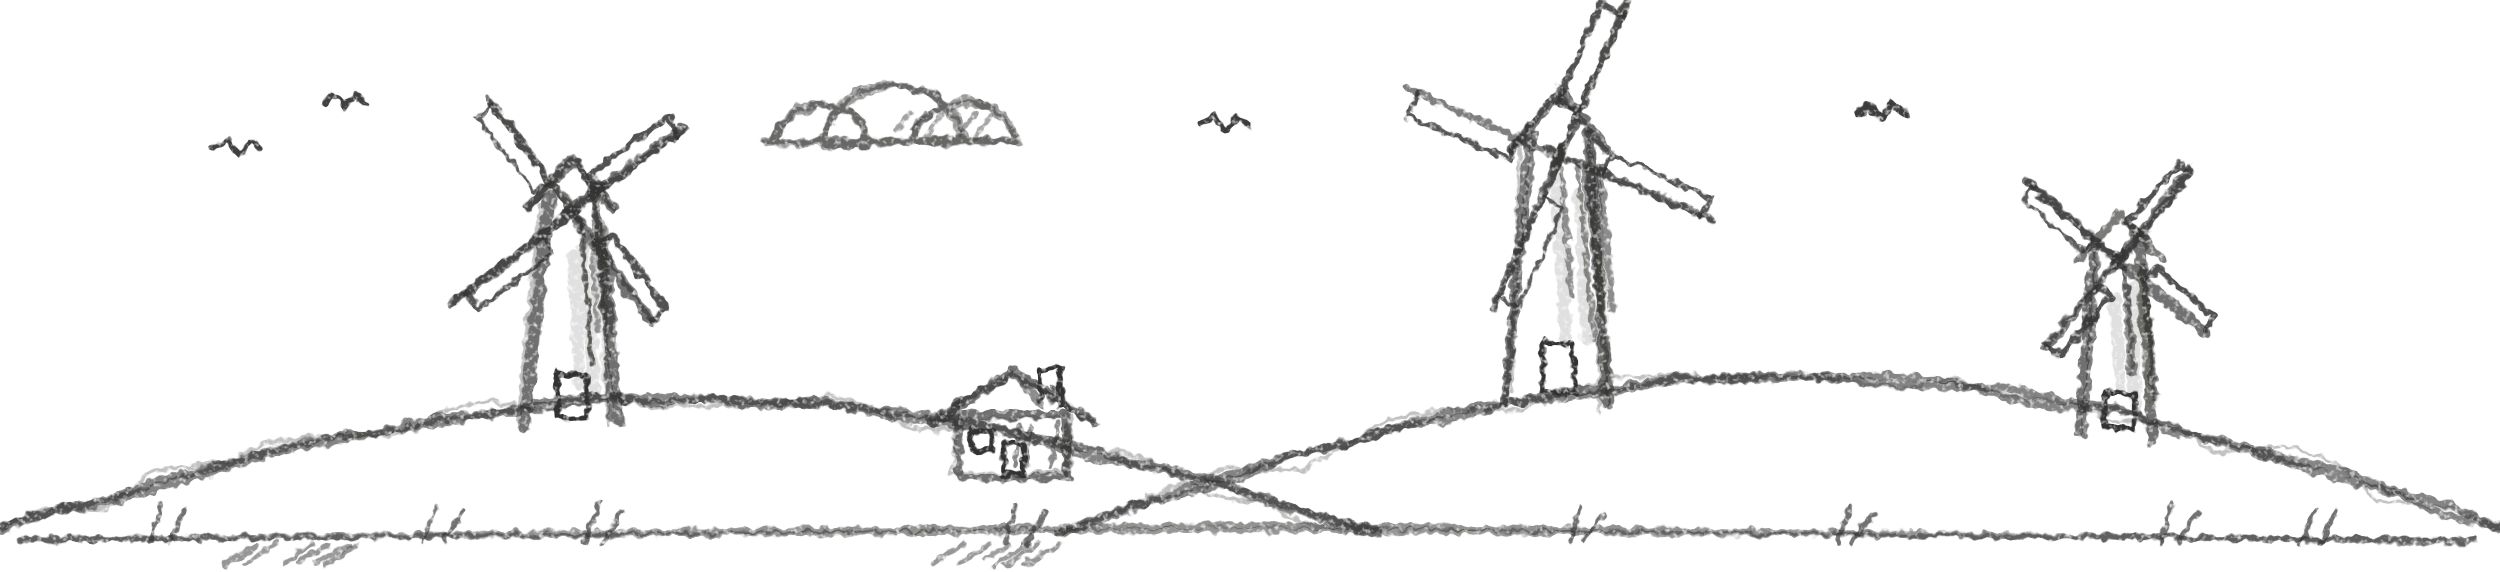
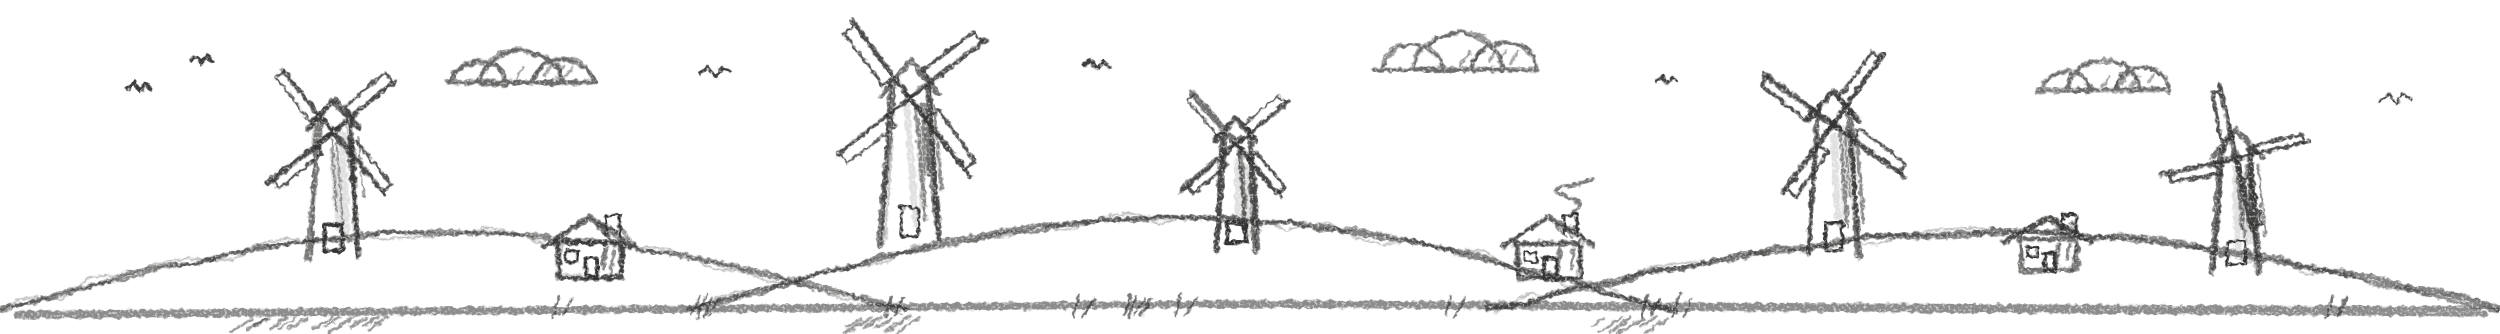
- <svg xmlns="http://www.w3.org/2000/svg" viewBox="0 0 420 96" width="420" height="96">
+ <svg xmlns="http://www.w3.org/2000/svg" viewBox="0 0 720 96" width="720" height="96">
  <defs>
    <filter id="pencil" x="-2%" y="-2%" width="104%" height="104%">
      <feTurbulence type="fractalNoise" baseFrequency="0.55" numOctaves="2" seed="219" result="tooth" />
      <feDisplacementMap in="SourceGraphic" in2="tooth" scale="1.7" xChannelSelector="R" yChannelSelector="G" result="line" />
      <feTurbulence type="fractalNoise" baseFrequency="1.15" numOctaves="2" seed="226" result="paper" />
      <feColorMatrix in="paper" type="matrix" values="0 0 0 0 0  0 0 0 0 0  0 0 0 0 0  -2.2 0 0 0 2.15" result="gaps" />
      <feComposite in="line" in2="gaps" operator="in" />
    </filter>
  </defs>
  <g fill="none" stroke="#333331" stroke-linecap="round" stroke-linejoin="round" filter="url(#pencil)">
-     <path d="M70.9 91.2L73.3 85.2" stroke-width="0.56" opacity="0.66" />
-     <path d="M-3.8 90.5L7.5 85.3L17.7 85.6L25.6 79.0L38.0 77.8L44.4 74.6L53.2 73.2L66.2 73.4L75.5 68.6L82.9 67.4L91.2 69.0L102.2 66.8L109.6 68.4L117.5 68.3L128.9 68.0L139.6 66.4L146.6 68.5L154.6 72.4L163.8 71.8L175.3 74.6L185.0 75.4L191.7 76.8L203.1 83.0L212.9 84.7L218.7 87.8L231.8 90.0M180.0 88.0L189.2 85.2L196.9 81.7L206.4 78.5L218.4 79.0L225.9 74.9L233.3 70.5L243.7 68.7L254.1 69.0L265.0 65.6L271.2 63.3L282.6 62.9L290.6 63.5L300.9 62.7L308.4 63.8L319.7 65.3L327.8 63.4L338.5 66.8L348.0 67.7L355.2 70.7L365.0 71.1L372.1 76.1L385.2 75.0L393.0 78.0L399.5 84.3L409.7 85.1L423.2 88.6M87.0 70.3L90.6 34.5M102.3 71.8L100.1 34.0M254.0 65.6L255.3 23.5M268.7 69.5L267.4 23.9M158.3 70.7L179.9 70.1L180.0 79.4L159.8 79.6L161.5 67.1" stroke-width="0.62" opacity="0.3" />
-     <path d="M155.4 18.9L153.3 21.6M158.6 19.0L155.6 22.8M166.4 19.3L163.7 23.3" stroke-width="0.66" opacity="0.44" />
-     <path d="M169.5 91.7L165.6 93.8" stroke-width="0.66" opacity="0.48" />
-     <path d="M97.8 37.9L99.6 61.5M99.4 37.2L100.3 55.4" stroke-width="0.66" opacity="0.53" />
-     <path d="M92.2 30.5L89.6 32.0L80.1 19.7L82.9 17.7M258.8 33.1L262.5 35.0L255.1 51.7L251.4 49.9M351.7 40.0L350.0 42.3L339.7 33.5L342.1 31.3" stroke-width="0.66" opacity="0.8" />
-     <path d="M266.1 90.6L269.7 86.3" stroke-width="0.68" opacity="0.68" />
-     <path d="M28.5 90.8L30.9 85.7M169.0 91.4L170.7 84.7M98.1 91.4L100.8 84.5M101.2 91.4L104.7 85.7M386.4 91.4L389.2 85.5" stroke-width="0.75" opacity="0.7" />
-     <path d="M152.8 19.1L150.8 21.8" stroke-width="0.79" opacity="0.46" />
-     <path d="M46.5 91.3L41.4 94.6M58.9 91.6L53.0 94.5M172.8 91.3L166.6 95.3" stroke-width="0.79" opacity="0.5" />
-     <path d="M174.8 64.8L176.7 67.4M177.3 65.2L180.4 68.9" stroke-width="0.79" opacity="0.54" />
-     <path d="M97.6 37.8L99.5 61.2M265.1 28.2L267.8 56.7" stroke-width="0.79" opacity="0.56" />
-     <path d="M177.7 71.1L176.5 78.5" stroke-width="0.79" opacity="0.58" />
-     <path d="M90.9 39.5L92.8 42.6L80.3 51.9L77.9 48.8M255.0 23.1L253.6 26.7L236.3 19.5L238.4 15.6M269.3 29.3L270.6 25.8L287.7 33.4L285.5 36.4" stroke-width="0.79" opacity="0.83" />
-     <path d="M25.4 91.0L27.0 84.7M363.1 90.9L364.9 84.8M74.7 90.7L77.7 85.6M263.8 90.9L265.5 84.9" stroke-width="0.83" opacity="0.7" />
-     <path d="M3.3 90.7L210.6 89.0L415.5 90.8" stroke-width="0.84" opacity="0.52" />
-     <path d="M163.9 19.1L161.1 22.5" stroke-width="0.88" opacity="0.47" />
-     <path d="M52.3 91.3L48.1 94.5M59.9 91.6L54.5 94.9" stroke-width="0.88" opacity="0.51" />
-     <path d="M172.1 64.7L175.0 68.1" stroke-width="0.88" opacity="0.55" />
-     <path d="M268.4 27.9L269.4 49.3M360.2 45.1L362.2 66.3M359.7 45.4L361.2 58.3" stroke-width="0.88" opacity="0.57" />
-     <path d="M171.3 71.6L170.5 78.2" stroke-width="0.88" opacity="0.59" />
-     <path d="M35.8 25.0L38.0 23.3L40.1 26.1L42.1 23.7L44.0 25.0M54.4 17.3L56.1 15.7L58.0 17.9L59.6 15.8L61.9 17.4" stroke-width="0.9" opacity="0.93" />
-     <path d="M93.4 62.7L98.6 63.0L98.6 70.0L93.8 70.2L93.5 62.5M259.5 57.5L264.2 57.6L264.5 66.1L259.2 65.8L259.2 57.3" stroke-width="0.9" opacity="1.07" />
-     <path d="M96.0 35.3L110.0 54.0M263.5 26.8L236.3 14.7M263.4 27.1L236.1 14.8M262.8 25.0L251.2 51.4M259.8 25.2L287.9 37.2M357.0 41.8L343.2 58.8" stroke-width="0.94" opacity="0.63" />
-     <path d="M308.7 91.3L310.9 84.7M311.1 91.0L314.7 86.3M172.2 91.4L175.5 86.2M366.1 91.1L369.0 86.2M390.0 91.1L392.5 86.0" stroke-width="0.94" opacity="0.7" />
-     <path d="M54.8 91.8L50.5 94.2M161.8 91.3L156.8 94.8M165.8 91.7L161.1 94.6M174.4 91.3L169.0 95.0M177.9 91.4L172.1 94.9" stroke-width="0.96" opacity="0.51" />
-     <path d="M101.5 37.6L103.2 56.1M262.4 28.3L264.0 49.6M266.2 28.4L268.7 52.4M357.0 45.0L358.6 62.5M360.0 45.0L361.8 66.9" stroke-width="0.96" opacity="0.57" />
-     <path d="M179.6 71.2L179.0 79.7" stroke-width="0.96" opacity="0.59" />
-     <path d="M101.3 31.4L99.2 29.2L112.3 19.6L114.0 22.7" stroke-width="0.96" opacity="0.85" />
-     <path d="M163.0 72.6L166.5 72.4L166.7 75.5L163.4 75.7L163.1 72.3" stroke-width="0.96" opacity="1.1" />
-     <path d="M201.7 20.9L204.1 19.3L205.7 22.0L207.9 19.5L209.9 21.4" stroke-width="1.0" opacity="0.95" />
-     <path d="M353.6 65.9L358.7 66.3L358.6 72.1L353.5 71.8L353.6 66.3M168.9 74.5L172.0 74.7L172.0 79.7L168.5 79.8L168.7 74.2M174.8 67.0L174.7 62.2L178.2 61.7L178.2 68.1" stroke-width="1.0" opacity="1.1" />
-     <path d="M3.1 90.7L209.2 88.2L415.7 91.0" stroke-width="1.01" opacity="0.54" />
-     <path d="M102.7 70.3L99.8 31.8M253.0 66.7L257.8 22.3M253.9 25.1L261.6 15.6L269.7 25.3M350.1 73.1L352.4 41.1M156.0 70.6L170.0 62.9L183.5 70.9" stroke-width="1.03" opacity="0.63" />
-     <path d="M43.1 91.8L37.4 94.9" stroke-width="1.09" opacity="0.51" />
-     <path d="M176.9 64.9L179.6 68.2" stroke-width="1.09" opacity="0.55" />
-     <path d="M101.1 37.5L101.9 53.9M269.0 28.1L270.9 52.1M357.0 44.9L357.9 62.3" stroke-width="1.09" opacity="0.57" />
-     <path d="M173.0 71.8L172.3 78.1" stroke-width="1.09" opacity="0.59" />
-     <path d="M99.6 40.8L103.0 39.6L111.7 51.7L109.6 53.8M265.3 18.6L261.7 17.2L269.0 0.5L272.4 2.5M359.4 39.1L357.2 37.6L366.2 27.5L367.8 29.0M352.4 48.1L354.6 49.7L346.1 59.8L343.8 57.7M360.2 47.4L362.2 45.0L372.0 53.1L370.7 55.2" stroke-width="1.09" opacity="0.85" />
-     <path d="M311.9 19.3L314.1 17.7L316.2 20.1L317.6 17.3L320.3 19.1" stroke-width="1.1" opacity="0.95" />
-     <path d="M130.2 24.1L130.0 24.1L131.4 21.1L133.8 19.0L138.2 17.4L142.6 18.9L144.8 20.4L145.9 24.5L138.0 24.5L139.8 19.5L143.6 15.2L149.7 14.1L156.4 15.7L160.6 19.3L162.2 23.4L153.2 24.0L154.3 20.9L157.9 18.3L162.2 16.4L166.4 18.3L169.4 21.0L171.0 24.4L169.6 23.6L128.2 23.8" stroke-width="1.12" opacity="0.5" />
-     <path d="M97.5 37.5L82.0 16.7M261.0 27.9L273.3 0.8M259.6 24.9L288.0 37.0M357.5 41.7L343.8 58.7" stroke-width="1.12" opacity="0.66" />
-     <path d="M130.5 23.6L130.1 23.5L131.5 20.9L134.1 18.0L138.1 17.6L141.8 18.1L145.1 21.1L145.5 24.5L138.1 24.1L139.8 19.2L144.5 15.9L150.2 14.1L156.2 15.5L159.9 19.3L161.6 23.6L153.7 23.4L154.1 20.5L158.2 18.3L161.9 17.4L167.0 18.0L169.9 20.7L170.4 23.9L170.3 23.7L128.4 24.2" stroke-width="1.24" opacity="0.5" />
-     <path d="M252.7 67.9L256.9 21.0M270.7 68.3L266.4 22.4M349.4 43.2L356.3 36.0L363.0 43.4M349.2 43.6L355.7 36.2L363.5 43.7" stroke-width="1.24" opacity="0.66" />
-     <path d="M-1.8 89.0L9.1 85.9L19.0 83.6L27.0 80.5L36.4 78.5L45.5 75.7L56.0 73.3L64.4 72.7L72.7 71.2L82.7 69.5L91.4 67.4L101.4 66.5L111.1 67.8L119.3 66.9L128.4 67.5L137.6 67.8L147.3 68.9L156.7 69.9L165.2 71.3L174.3 73.6L184.2 75.6L192.5 78.6L202.0 80.6L211.5 83.3L221.7 86.8L231.9 89.0M178.1 89.3L190.1 85.0L199.0 83.1L207.9 80.5L217.4 76.1L225.8 74.7L235.3 71.6L244.4 70.3L254.2 67.5L262.5 66.9L273.1 65.5L280.9 63.8L290.6 63.8L300.4 63.5L309.3 63.1L318.1 63.1L327.6 64.0L336.4 66.7L345.5 68.5L355.2 68.7L364.5 71.6L373.9 74.8L383.4 77.3L391.5 80.0L401.7 82.6L410.9 86.7L422.5 89.0" stroke-width="1.25" opacity="0.6" />
-     <path d="M95.1 36.2L114.9 21.7M262.6 24.8L250.8 51.9M355.6 44.4L368.4 28.4M356.7 44.6L340.3 30.4M158.7 69.5L178.9 69.5L179.5 80.2L161.1 80.3L161.1 67.6M158.7 70.0L179.1 69.7L179.0 80.2L161.1 80.3L160.6 67.5" stroke-width="1.25" opacity="0.68" />
-     <path d="M178.9 89.6L189.7 85.5L198.8 82.1L208.0 79.4L216.9 76.3L226.4 74.5L235.7 71.5L245.2 68.9L253.4 67.7L263.7 65.8L272.2 65.1L281.1 63.5L290.7 63.7L300.4 62.9L309.1 63.6L317.9 64.5L328.5 65.0L336.6 65.1L346.3 67.4L356.2 68.6L363.8 72.3L374.2 74.3L383.3 76.9L393.0 79.0L401.6 82.2L411.7 85.0L421.4 89.6" stroke-width="1.38" opacity="0.6" />
-     <path d="M88.8 34.8L95.9 26.6L102.8 35.0M97.7 37.4L82.4 17.1M97.1 35.0L76.1 50.7M95.4 35.7L109.6 54.4M261.3 28.1L273.3 0.5M349.1 72.9L351.8 40.4M361.9 73.2L358.9 40.3M361.4 74.2L360.1 40.5M356.9 44.6L341.0 30.7M355.0 43.1L370.7 56.3M355.3 43.1L371.0 55.8" stroke-width="1.38" opacity="0.68" />
-     <path d="M88.6 34.8L96.1 27.1L103.2 34.6M269.7 67.8L267.1 22.3M156.6 71.2L170.4 62.3L183.8 71.1" stroke-width="1.51" opacity="0.68" />
-     <path d="M-1.0 89.2L9.2 85.7L18.8 84.2L27.2 81.7L37.1 78.6L45.9 75.9L55.4 74.0L64.2 72.7L73.1 70.3L82.9 69.6L91.5 68.4L100.3 66.8L109.9 67.0L118.9 66.9L129.0 68.1L137.2 67.3L147.1 69.3L156.3 70.9L165.5 71.6L175.6 74.1L183.2 76.8L193.3 78.2L202.8 80.2L212.1 84.0L220.3 86.4L231.6 89.7" stroke-width="1.56" opacity="0.6" />
-     <path d="M95.1 35.9L114.4 21.7M97.2 34.9L76.8 50.5M355.3 44.4L368.1 28.3" stroke-width="1.56" opacity="0.68" />
-     <path d="M88.3 70.8L92.5 33.0M88.0 71.9L91.9 33.2M104.1 71.2L99.8 31.2M254.0 25.0L262.3 15.3L269.9 24.8" stroke-width="1.72" opacity="0.68" />
-     <path d="M100.9 37.5L101.9 62.8M97.9 41.2L99.9 65.8M96.4 42.9L97.4 64.6M268.0 29.9L269.7 62.4M265.2 32.5L266.6 57.2M261.3 28.1L263.1 57.3M359.3 45.4L361.6 67.0M358.3 48.3L358.8 68.5M355.3 50.1L356.3 65.1" stroke-width="2.0" opacity="0.15" />
+     <path d="M199.3 90.8L201.5 85.2M200.8 91.5L203.6 84.8M203.9 90.8L207.3 85.8" stroke-width="0.56" opacity="0.66" />
+     <path d="M-3.8 90.4L7.6 85.6L17.9 86.2L25.9 79.8L38.4 78.9L44.9 75.8L53.7 74.5L66.8 74.8L76.2 69.9L83.7 68.6L92.1 70.1L103.1 67.7L110.7 68.9L118.6 68.4L130.1 67.6L140.9 65.5L148.0 67.0L156.1 70.2L165.3 69.0L177.0 71.0L186.7 71.2L193.5 71.8L205.0 77.3L214.9 78.4L220.8 81.0L232.8 82.4L243.1 86.1L249.8 86.6L259.8 90.3M200.4 89.0L207.9 85.0L219.1 82.9L226.9 81.6L237.0 78.4L244.4 77.0L255.5 75.6L263.4 70.8L273.9 71.0L283.2 68.6L290.2 68.0L299.7 65.0L306.7 66.5L319.6 62.0L327.1 61.5L333.5 64.5L343.5 62.2L354.8 62.3L363.4 63.5L370.3 66.3L382.0 64.1L391.5 68.9L398.2 70.5L408.3 69.3L414.8 71.6L427.7 72.2L433.9 77.1L445.9 79.5L452.5 83.2L462.1 81.9L469.0 86.1L483.3 90.1M430.4 90.0L439.9 84.7L446.3 85.1L456.0 81.1L465.7 81.6L475.0 76.9L486.3 75.3L494.8 75.4L502.0 74.0L510.9 70.7L520.2 72.8L529.2 68.7L540.2 70.6L546.8 68.2L556.0 66.3L567.5 65.6L576.8 66.2L584.4 68.8L593.4 68.3L602.6 68.7L611.0 67.1L618.4 69.6L630.2 71.1L639.3 72.9L647.7 75.3L657.0 74.7L663.8 78.9L674.2 77.4L683.3 82.2L691.5 83.6L702.4 84.8L709.8 84.8L720.2 89.5M90.1 74.7L90.3 34.4M103.0 73.8L99.6 34.4M255.2 68.5L257.8 25.5M269.8 68.3L266.5 22.1M520.6 71.6L523.7 31.8M535.3 75.2L533.6 33.8M159.1 71.0L179.8 69.1L178.0 79.6L161.1 78.9L161.9 70.0M435.5 70.9L456.0 69.3L453.8 80.1L437.0 80.8L436.2 70.2M581.5 68.6L597.7 69.7L597.5 76.8L583.0 77.6L581.5 67.1" stroke-width="0.62" opacity="0.3" />
+     <path d="M150.8 19.0L148.4 23.4M155.3 19.4L153.5 22.1M437.3 14.7L434.9 18.5M610.9 21.3L609.2 25.1M620.4 21.4L618.6 24.0" stroke-width="0.66" opacity="0.44" />
+     <path d="M462.1 91.6L458.3 93.9M85.2 91.5L80.2 94.7" stroke-width="0.66" opacity="0.48" />
+     <path d="M175.5 65.1L178.3 67.3M178.2 64.7L181.2 68.8M450.2 64.9L452.8 68.2" stroke-width="0.66" opacity="0.52" />
+     <path d="M95.5 39.3L96.9 60.6M96.8 39.6L98.7 63.8M103.2 39.5L104.8 56.4M530.0 38.0L532.4 63.6M529.7 37.4L531.9 65.6M531.3 38.1L532.8 56.6M647.5 47.0L649.2 68.2" stroke-width="0.66" opacity="0.53" />
+     <path d="M449.6 71.9L448.6 80.3M593.2 70.4L592.3 76.7" stroke-width="0.66" opacity="0.55" />
+     <path d="M91.8 32.8L89.2 35.0L79.6 22.2L81.8 20.4M255.6 32.5L258.2 36.2L243.9 47.1L241.7 44.3M359.9 37.9L358.4 35.8L368.2 27.6L370.5 29.2M352.7 37.5L350.7 39.0L341.9 28.8L344.0 27.0" stroke-width="0.66" opacity="0.8" />
+     <path d="M439.3 72.6L442.5 72.7L442.7 75.5L439.2 75.3L439.1 72.3" stroke-width="0.66" opacity="1.03" />
+     <path d="M338.6 91.2L340.0 84.6M341.0 90.9L344.8 85.7M159.3 91.3L161.0 85.4M162.2 90.7L165.0 85.6M326.6 90.6L329.8 86.1" stroke-width="0.68" opacity="0.68" />
+     <path d="M325.0 91.3L327.1 85.0M202.8 91.3L205.0 85.8M416.4 90.7L417.8 84.8M323.9 90.7L325.7 84.9M481.8 90.9L483.7 84.5M484.9 91.4L487.2 86.1M309.2 91.2L310.7 84.5" stroke-width="0.75" opacity="0.7" />
+     <path d="M685.1 29.3L688.2 27.1L690.1 30.1L692.1 26.9L694.4 28.8" stroke-width="0.75" opacity="0.89" />
+     <path d="M259.2 59.6L264.4 59.8L264.5 67.9L259.7 68.1L259.5 59.4" stroke-width="0.75" opacity="1.03" />
+     <path d="M158.8 19.0L156.8 21.9M162.3 18.9L160.4 22.3M164.9 19.5L162.7 22.2M607.7 21.9L605.6 24.7" stroke-width="0.79" opacity="0.46" />
+     <path d="M467.1 91.4L460.7 95.6M480.4 91.7L473.7 95.9M248.2 91.9L243.8 94.2M264.7 91.4L258.1 96.1M76.5 91.9L71.0 94.9M88.4 91.8L83.3 94.6" stroke-width="0.79" opacity="0.5" />
+     <path d="M172.2 65.3L175.9 68.8M448.4 65.2L450.9 68.2" stroke-width="0.79" opacity="0.54" />
+     <path d="M265.3 30.0L267.6 50.4M265.3 30.1L266.5 50.4M356.7 43.1L358.6 65.2M359.7 42.9L361.0 63.7M650.4 47.5L652.4 68.0" stroke-width="0.79" opacity="0.56" />
+     <path d="M174.1 71.5L173.3 76.2M176.8 71.9L175.8 80.2" stroke-width="0.79" opacity="0.58" />
+     <path d="M101.0 33.3L99.4 30.7L111.0 20.9L113.0 23.5M91.1 42.0L92.6 44.2L80.5 54.3L78.4 52.1M100.6 42.6L102.6 40.6L112.8 53.3L110.4 55.1M533.6 40.3L535.6 37.1L548.8 47.0L546.9 50.1" stroke-width="0.79" opacity="0.83" />
+     <path d="M257.6 90.8L260.1 85.9M328.5 91.2L331.2 86.2M673.3 91.1L675.7 85.7M419.0 91.4L421.9 85.8M475.6 90.5L478.3 86.3M312.0 91.1L315.1 86.1" stroke-width="0.83" opacity="0.7" />
+     <path d="M398.1 20.0L398.3 19.8L399.5 16.8L402.6 13.7L406.2 12.5L410.9 14.1L414.7 17.0L415.4 19.5L407.2 19.9L408.8 14.8L414.0 10.9L420.1 8.9L426.3 11.3L431.7 15.1L432.9 19.4L423.0 20.4L425.3 16.6L428.4 13.2L432.7 12.4L438.3 12.8L441.7 15.8L442.6 19.6L441.5 20.4L395.4 20.2M588.2 25.4L588.4 26.0L589.2 23.4L591.0 21.4L595.8 20.8L599.1 21.2L600.9 23.4L602.3 26.5L595.4 26.2L596.7 21.3L600.5 18.5L606.1 16.8L611.8 18.6L615.1 21.5L616.8 26.2L609.3 25.4L610.1 23.1L612.7 20.6L616.6 19.3L620.2 20.1L623.9 22.5L624.7 25.8L623.4 25.5L586.4 25.8" stroke-width="0.84" opacity="0.47" />
+     <path d="M423.4 15.1L420.6 18.8M430.5 14.7L429.1 17.4M433.6 14.9L431.4 17.6" stroke-width="0.88" opacity="0.47" />
+     <path d="M95.6 91.4L90.3 94.7M97.7 91.4L93.6 94.2M108.9 91.3L104.9 93.8M473.6 91.6L466.1 95.8M253.8 91.5L248.8 94.3M256.9 91.9L251.9 94.4M72.6 91.7L66.5 95.6M77.3 91.8L73.3 93.8" stroke-width="0.88" opacity="0.51" />
+     <path d="M452.0 65.3L454.9 67.9M453.2 65.2L455.6 67.7M591.4 64.5L594.2 67.3" stroke-width="0.88" opacity="0.55" />
+     <path d="M357.0 43.1L358.5 64.1M357.5 42.8L358.8 59.6M360.8 43.1L362.5 66.1M647.1 47.5L649.2 70.4" stroke-width="0.88" opacity="0.57" />
+     <path d="M179.8 71.2L179.0 77.7M449.0 71.2L448.5 77.3M453.1 71.7L452.6 77.7" stroke-width="0.88" opacity="0.59" />
+     <path d="M257.6 22.1L254.3 24.5L243.1 9.8L245.8 7.4M352.1 45.4L353.4 47.5L343.9 55.7L342.0 53.7M359.6 45.9L361.5 43.9L370.0 53.6L368.2 55.9M645.7 51.5L648.0 50.8L651.4 64.6L648.2 65.2" stroke-width="0.88" opacity="0.85" />
+     <path d="M163.3 72.2L166.3 72.3L166.3 75.3L163.0 75.5L162.9 72.7M583.9 71.2L586.9 71.4L586.5 73.9L583.8 73.8L584.2 71.2" stroke-width="0.88" opacity="1.1" />
+     <path d="M476.8 23.2L478.8 22.0L479.9 24.0L481.6 22.3L483.1 23.1" stroke-width="0.9" opacity="0.93" />
+     <path d="M641.4 69.7L646.7 69.4L646.7 75.8L641.5 76.2L641.3 69.8M174.6 67.2L174.5 62.2L178.6 61.8L178.6 68.2M450.3 66.9L450.4 62.2L454.2 61.7L454.3 68.0M594.0 66.5L594.0 61.7L597.8 61.8L597.9 67.3" stroke-width="0.9" opacity="1.07" />
+     <path d="M-2.2 90.2L9.6 86.7L18.4 83.9L28.0 81.8L37.0 80.1L46.0 77.2L55.8 75.8L64.5 73.8L73.4 71.2L83.1 70.3L92.1 69.0L102.3 69.0L110.6 66.8L120.6 67.3L129.9 67.5L139.2 66.7L149.4 67.7L157.1 68.9L167.3 68.9L176.8 69.6L186.3 72.3L194.5 73.6L204.7 75.6L213.3 77.6L222.7 80.0L232.9 81.5L241.7 83.6L250.2 87.3L261.7 89.0" stroke-width="0.94" opacity="0.56" />
+     <path d="M94.4 39.2L114.2 23.0M96.5 38.8L81.2 19.6M261.1 29.1L283.9 11.6M263.6 27.0L240.9 44.9M354.5 42.9L370.9 28.9M527.2 35.4L548.3 50.6M642.8 46.1L665.1 40.5M644.6 46.8L639.3 24.5M645.1 45.5L622.2 50.0M435.8 70.0L454.8 69.6L455.5 80.0L437.2 79.5L436.6 69.6" stroke-width="0.94" opacity="0.63" />
+     <path d="M255.0 91.3L256.8 85.4M670.0 91.2L672.1 85.2M472.8 91.4L474.4 85.1" stroke-width="0.94" opacity="0.7" />
+     <path d="M612.7 21.4L610.8 24.3" stroke-width="0.96" opacity="0.47" />
+     <path d="M105.4 91.7L101.1 93.9M111.2 91.4L106.4 94.8M476.6 91.5L472.5 94.0" stroke-width="0.96" opacity="0.51" />
+     <path d="M172.6 64.7L176.3 68.9M592.3 64.3L594.9 67.5M596.8 64.2L598.9 67.2" stroke-width="0.96" opacity="0.55" />
+     <path d="M100.2 39.6L102.1 64.0M269.1 30.1L271.2 54.4M532.9 37.7L534.4 56.5M645.1 47.4L646.3 67.9" stroke-width="0.96" opacity="0.57" />
+     <path d="M174.7 71.6L173.9 77.7M597.9 70.7L596.7 78.5" stroke-width="0.96" opacity="0.59" />
+     <path d="M267.9 23.1L265.7 20.3L280.4 9.2L282.7 12.1M266.8 33.9L270.2 31.6L280.8 46.5L278.2 48.5M532.5 30.3L529.6 28.3L539.2 14.8L541.6 16.9M523.8 41.9L526.6 43.7L517.2 56.6L514.1 54.7" stroke-width="0.96" opacity="0.85" />
+     <path d="M201.5 21.3L203.7 19.2L206.0 21.9L208.3 19.3L210.5 20.8M311.9 18.9L314.2 17.3L316.0 19.9L317.6 17.7L319.8 19.3" stroke-width="1.0" opacity="0.95" />
+     <path d="M525.6 64.1L530.6 64.2L530.3 71.9L525.8 72.0L525.8 64.6M444.5 74.3L448.2 74.7L448.1 80.3L444.5 80.2L444.7 74.7" stroke-width="1.0" opacity="1.1" />
+     <path d="M254.1 70.6L256.3 24.0M270.3 68.5L267.6 24.7M349.5 40.7L356.0 33.8L362.1 40.3M521.0 72.6L523.1 31.8M535.9 74.1L531.8 31.8M637.6 77.6L640.4 41.7M156.3 71.3L169.7 62.1L182.6 70.3M432.5 70.9L445.6 62.9L459.3 70.3" stroke-width="1.03" opacity="0.63" />
+     <path d="M426.5 14.5L424.2 18.1M616.0 22.0L613.6 24.9" stroke-width="1.09" opacity="0.47" />
+     <path d="M101.8 91.2L94.9 95.7M469.6 91.5L463.7 95.7M250.9 91.6L243.6 95.7M262.0 91.1L255.0 95.5M82.3 91.5L77.8 94.7" stroke-width="1.09" opacity="0.51" />
+     <path d="M596.2 64.2L598.5 66.9" stroke-width="1.09" opacity="0.55" />
+     <path d="M100.8 39.5L101.8 55.9M263.7 30.2L266.6 63.3M266.2 30.2L269.3 63.7M534.6 37.6L536.6 63.7M644.2 47.6L645.8 66.0" stroke-width="1.09" opacity="0.57" />
+     <path d="M455.5 71.3L455.3 77.1M592.6 70.6L592.0 76.3M596.1 70.5L595.4 74.4" stroke-width="1.09" opacity="0.59" />
+     <path d="M452.8 61.1L454.5 60.0L454.9 58.2L451.6 56.8L447.9 55.3L449.0 54.0L454.5 53.0L458.3 51.7" stroke-width="1.09" opacity="0.65" />
+     <path d="M522.0 31.4L520.3 34.7L507.2 24.5L508.9 22.1M649.6 44.3L649.2 41.8L662.9 38.8L663.4 41.1M643.0 39.8L639.7 40.5L637.2 26.5L639.4 26.4M637.9 46.8L639.2 50.1L625.3 52.4L624.7 49.6" stroke-width="1.09" opacity="0.85" />
+     <path d="M55.0 17.2L56.3 16.3L58.1 18.1L59.5 15.9L61.4 17.6" stroke-width="1.1" opacity="0.95" />
+     <path d="M168.5 74.3L171.9 74.3L172.2 80.0L168.7 79.7L168.6 74.7M588.6 73.0L591.7 73.0L592.0 78.1L588.9 77.8L588.9 72.9" stroke-width="1.1" opacity="1.1" />
+     <path d="M130.2 24.1L129.9 23.4L131.4 20.6L134.1 19.0L137.8 17.2L142.1 18.1L145.2 21.3L146.0 24.5L137.5 23.6L140.1 19.2L144.3 16.1L149.7 13.8L156.1 16.2L160.7 19.2L162.2 23.9L153.4 23.7L154.9 21.1L157.0 17.4L161.5 16.9L166.0 18.3L170.0 20.6L171.4 23.4L170.4 23.5L128.8 24.1M588.3 26.5L587.5 25.9L588.6 23.6L591.8 21.1L595.7 20.2L599.2 21.5L600.8 23.4L602.4 25.8L595.2 25.8L596.8 21.9L600.8 18.1L605.9 17.8L611.8 18.4L615.0 22.0L616.5 25.9L609.2 26.5L610.3 23.0L613.4 19.9L616.7 19.2L620.7 20.0L623.6 22.7L624.7 26.6L623.9 25.7L586.7 26.4" stroke-width="1.12" opacity="0.5" />
+     <path d="M-1.0 88.9L9.3 87.2L17.7 84.9L27.8 82.1L36.5 78.8L46.6 76.4L56.4 76.0L64.7 73.3L73.9 71.9L83.2 70.1L93.0 69.0L102.4 67.7L111.0 66.8L120.2 66.8L130.2 66.5L138.6 67.3L148.1 67.3L157.8 68.0L168.0 69.8L177.1 70.0L185.4 72.4L195.5 72.9L204.3 75.0L212.9 76.9L222.3 78.9L232.8 82.6L241.3 84.4L249.8 86.0L260.8 89.0M198.4 89.3L209.4 85.8L218.8 84.6L227.4 80.9L235.3 78.9L244.9 77.2L253.3 73.4L263.8 72.4L272.4 70.4L281.2 69.1L289.5 67.0L298.8 66.6L307.6 64.1L317.3 63.6L327.0 62.8L336.3 62.4L343.9 63.1L352.9 62.4L362.6 63.9L371.1 63.9L380.5 66.2L390.4 66.0L399.6 67.9L408.0 69.5L417.1 72.2L425.9 74.6L434.1 76.6L443.8 79.6L453.0 81.2L461.4 84.4L470.9 86.1L482.8 89.2M428.4 89.2L439.6 87.3L448.1 84.5L457.1 81.8L465.8 80.5L476.1 78.0L484.5 77.2L494.1 74.7L502.0 72.9L510.7 72.9L520.9 71.5L529.3 70.4L538.9 67.8L547.2 67.7L557.6 67.5L566.0 66.9L575.4 67.4L584.0 66.6L593.7 67.4L602.2 68.0L610.6 68.8L620.2 69.7L630.1 71.2L637.9 71.3L647.3 72.8L656.3 74.3L666.1 77.4L674.8 78.9L683.4 81.5L692.9 83.2L701.2 85.2L710.4 87.7L721.9 89.9" stroke-width="1.12" opacity="0.58" />
+     <path d="M94.7 36.2L111.0 55.9M262.8 29.2L245.4 6.1M263.9 26.7L241.2 44.4M358.0 40.1L340.1 55.1M355.3 40.7L368.7 56.5M528.5 34.8L513.5 55.7M643.2 45.7L664.9 40.7M581.3 68.8L598.3 68.6L598.1 77.5L582.2 77.8L581.8 67.5M581.7 68.9L598.1 69.1L598.4 77.6L582.0 78.3L582.1 67.5" stroke-width="1.12" opacity="0.66" />
+     <path d="M397.7 20.0L398.0 20.4L399.1 16.0L402.0 13.4L406.8 12.8L411.4 13.6L414.3 16.2L416.0 20.1L406.8 19.5L408.4 14.6L413.3 11.2L420.5 8.9L427.0 10.5L431.2 14.9L432.8 20.1L423.5 19.7L425.3 15.6L427.9 13.7L433.7 12.1L438.0 12.9L441.7 16.5L442.7 19.6L442.4 19.9L395.6 20.1" stroke-width="1.24" opacity="0.5" />
+     <path d="M89.4 74.9L91.3 34.7M88.2 74.6L92.7 34.8M103.0 73.5L101.0 33.4M362.4 72.0L360.4 39.4M520.7 73.3L523.9 31.0M534.8 73.5L533.0 32.2M156.8 71.0L169.7 62.9L182.4 70.7M432.7 71.2L445.8 62.1L459.0 70.9M577.0 70.0L589.7 62.7L602.3 69.7" stroke-width="1.24" opacity="0.66" />
+     <path d="M96.3 38.7L81.1 19.9M97.3 37.0L76.9 52.7M94.4 36.4L110.8 56.0M260.9 27.0L279.4 50.8M355.0 42.5L371.1 29.2M355.5 40.9L369.0 56.9M526.3 38.1L542.4 15.9M529.7 36.9L508.1 21.1M158.9 69.7L179.4 70.3L178.8 80.0L161.3 80.2L160.6 68.8M436.2 70.4L454.8 70.3L455.3 80.2L437.3 80.0L437.3 69.5" stroke-width="1.25" opacity="0.68" />
+     <path d="M36.7 25.5L38.6 23.7L40.2 26.2L41.8 23.9L43.3 25.4" stroke-width="1.25" opacity="0.95" />
+     <path d="M93.4 64.7L98.4 64.8L98.8 72.2L93.5 72.2L93.4 64.7M353.4 64.0L358.5 64.2L358.8 69.8L353.3 69.7L353.7 63.9" stroke-width="1.25" opacity="1.1" />
+     <path d="M198.2 88.7L209.5 86.7L217.3 83.5L226.8 82.1L236.9 78.2L244.9 77.0L253.7 74.5L263.1 72.0L271.4 69.4L280.4 68.2L290.8 66.2L299.0 64.9L309.1 64.7L318.3 63.1L326.8 63.5L335.8 62.5L345.0 62.6L353.9 63.3L363.4 64.5L372.0 64.0L380.0 65.2L389.4 67.0L398.7 68.7L407.8 69.7L416.8 71.9L425.6 73.3L435.2 77.0L444.7 78.6L453.1 80.8L461.9 84.2L471.7 86.8L482.6 90.0" stroke-width="1.38" opacity="0.6" />
+     <path d="M103.2 73.8L100.9 34.4M88.8 37.0L95.6 29.0L103.2 36.9M94.4 39.1L113.8 23.2M253.9 27.4L262.3 17.6L270.0 27.1M253.8 27.7L262.4 17.2L270.4 27.3M262.8 29.2L245.6 6.2M261.0 26.8L279.2 50.6M520.6 34.9L527.8 26.3L535.1 34.8M526.7 37.5L542.1 15.9M529.7 37.2L508.0 21.8M650.1 78.8L648.1 42.8M643.9 46.6L639.3 24.3M645.2 45.4L622.5 50.5M643.9 45.1L648.4 66.0M159.5 70.1L178.6 69.6L179.1 80.1L160.8 80.1L160.6 68.5M577.0 69.5L590.4 62.7L602.3 70.0" stroke-width="1.38" opacity="0.68" />
+     <path d="M129.5 23.5L130.6 23.7L130.7 21.1L134.4 18.3L137.6 17.9L142.3 18.7L144.6 20.4L145.8 24.5L137.8 24.0L139.8 19.5L143.8 15.2L149.4 14.5L156.0 16.1L160.8 19.2L161.7 23.5L152.8 24.0L154.9 20.4L157.1 18.0L162.4 17.1L166.4 17.3L169.7 20.5L171.3 23.6L169.5 24.0L128.9 23.4" stroke-width="1.41" opacity="0.5" />
+     <path d="M5.2 90.2L360.6 87.2L714.0 89.0M4.8 91.1L359.1 87.9L716.0 90.5" stroke-width="1.41" opacity="0.55" />
+     <path d="M88.3 37.5L96.4 28.6L103.4 36.7M270.6 68.8L267.2 25.1M350.5 72.2L352.0 37.9M361.5 72.4L359.8 39.1M520.9 34.4L528.0 26.1L535.2 34.6M650.9 78.0L647.8 42.9M637.1 45.4L643.7 37.2L651.8 45.7M637.2 45.4L644.3 37.3L651.7 45.4" stroke-width="1.51" opacity="0.68" />
+     <path d="M428.3 88.4L439.9 87.6L447.6 84.5L457.8 82.8L466.3 81.5L475.5 77.8L483.6 77.5L492.9 75.4L503.0 73.7L511.7 71.5L519.8 71.4L530.4 69.6L538.2 67.9L548.7 68.1L557.3 68.2L566.1 67.9L574.4 66.4L583.9 66.6L593.8 67.0L602.7 68.6L611.0 68.1L620.7 68.7L629.5 70.1L638.8 72.9L647.6 73.8L656.7 75.5L666.0 77.3L674.7 78.6L683.5 79.8L692.9 82.6L702.2 83.9L710.4 86.1L721.5 89.2" stroke-width="1.56" opacity="0.6" />
+     <path d="M97.6 37.0L77.0 52.9M261.4 28.6L283.9 11.5M357.2 42.9L343.2 26.9M357.4 42.9L343.3 26.5M357.5 39.8L340.5 54.4M528.3 35.2L513.5 55.4M526.9 35.3L548.6 51.0M644.0 44.8L648.6 65.8" stroke-width="1.56" opacity="0.68" />
+     <path d="M253.2 70.7L257.4 23.8M350.3 72.1L352.7 38.4M349.8 40.8L355.9 34.0L361.8 40.7M636.9 78.5L639.7 43.1" stroke-width="1.72" opacity="0.68" />
+     <path d="M101.5 45.0L102.5 66.5M98.5 38.8L99.9 68.7M95.9 44.1L97.5 65.3M267.4 33.8L269.5 58.9M264.6 36.7L266.1 59.9M261.1 29.2L263.8 64.7M359.6 48.0L360.9 67.9M357.4 44.1L359.4 68.3M356.2 46.4L356.9 64.0M532.8 44.2L534.8 66.0M531.0 37.3L531.4 62.6M528.2 39.4L529.3 64.4M648.1 48.7L649.5 69.8M646.5 50.2L647.7 69.6M643.8 48.5L644.6 71.5" stroke-width="2.0" opacity="0.15" />
  </g>
</svg>
